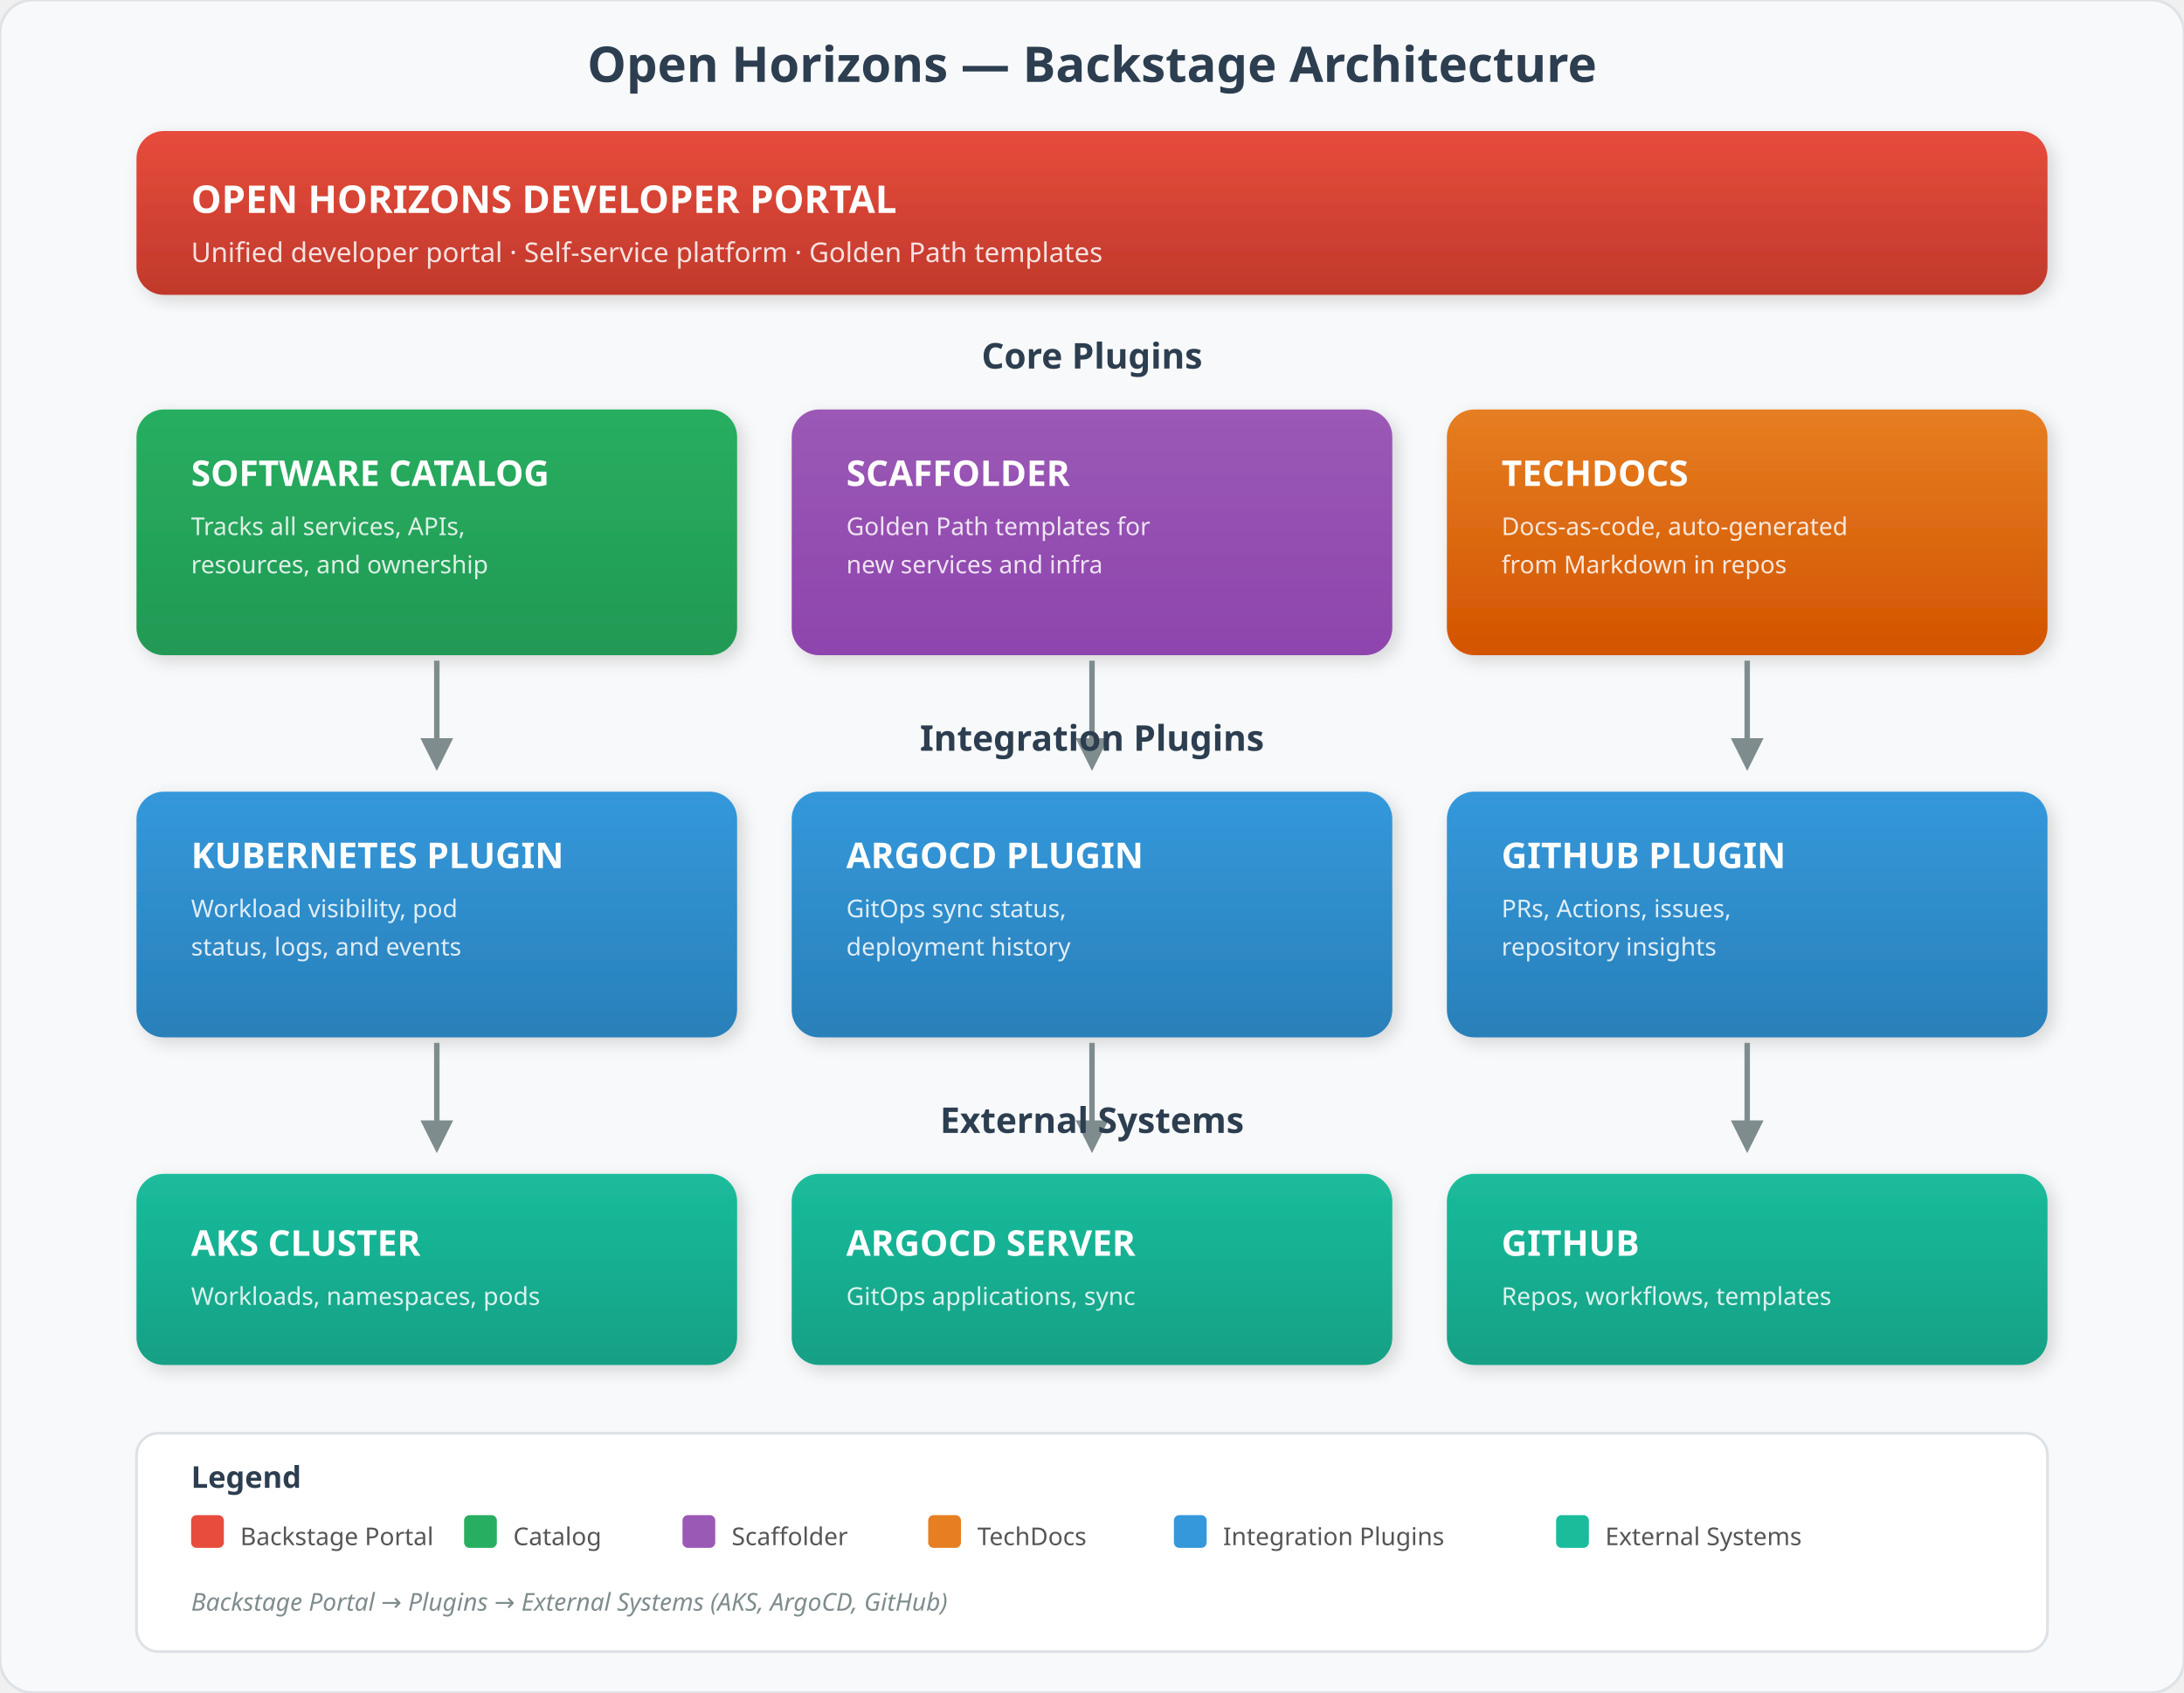
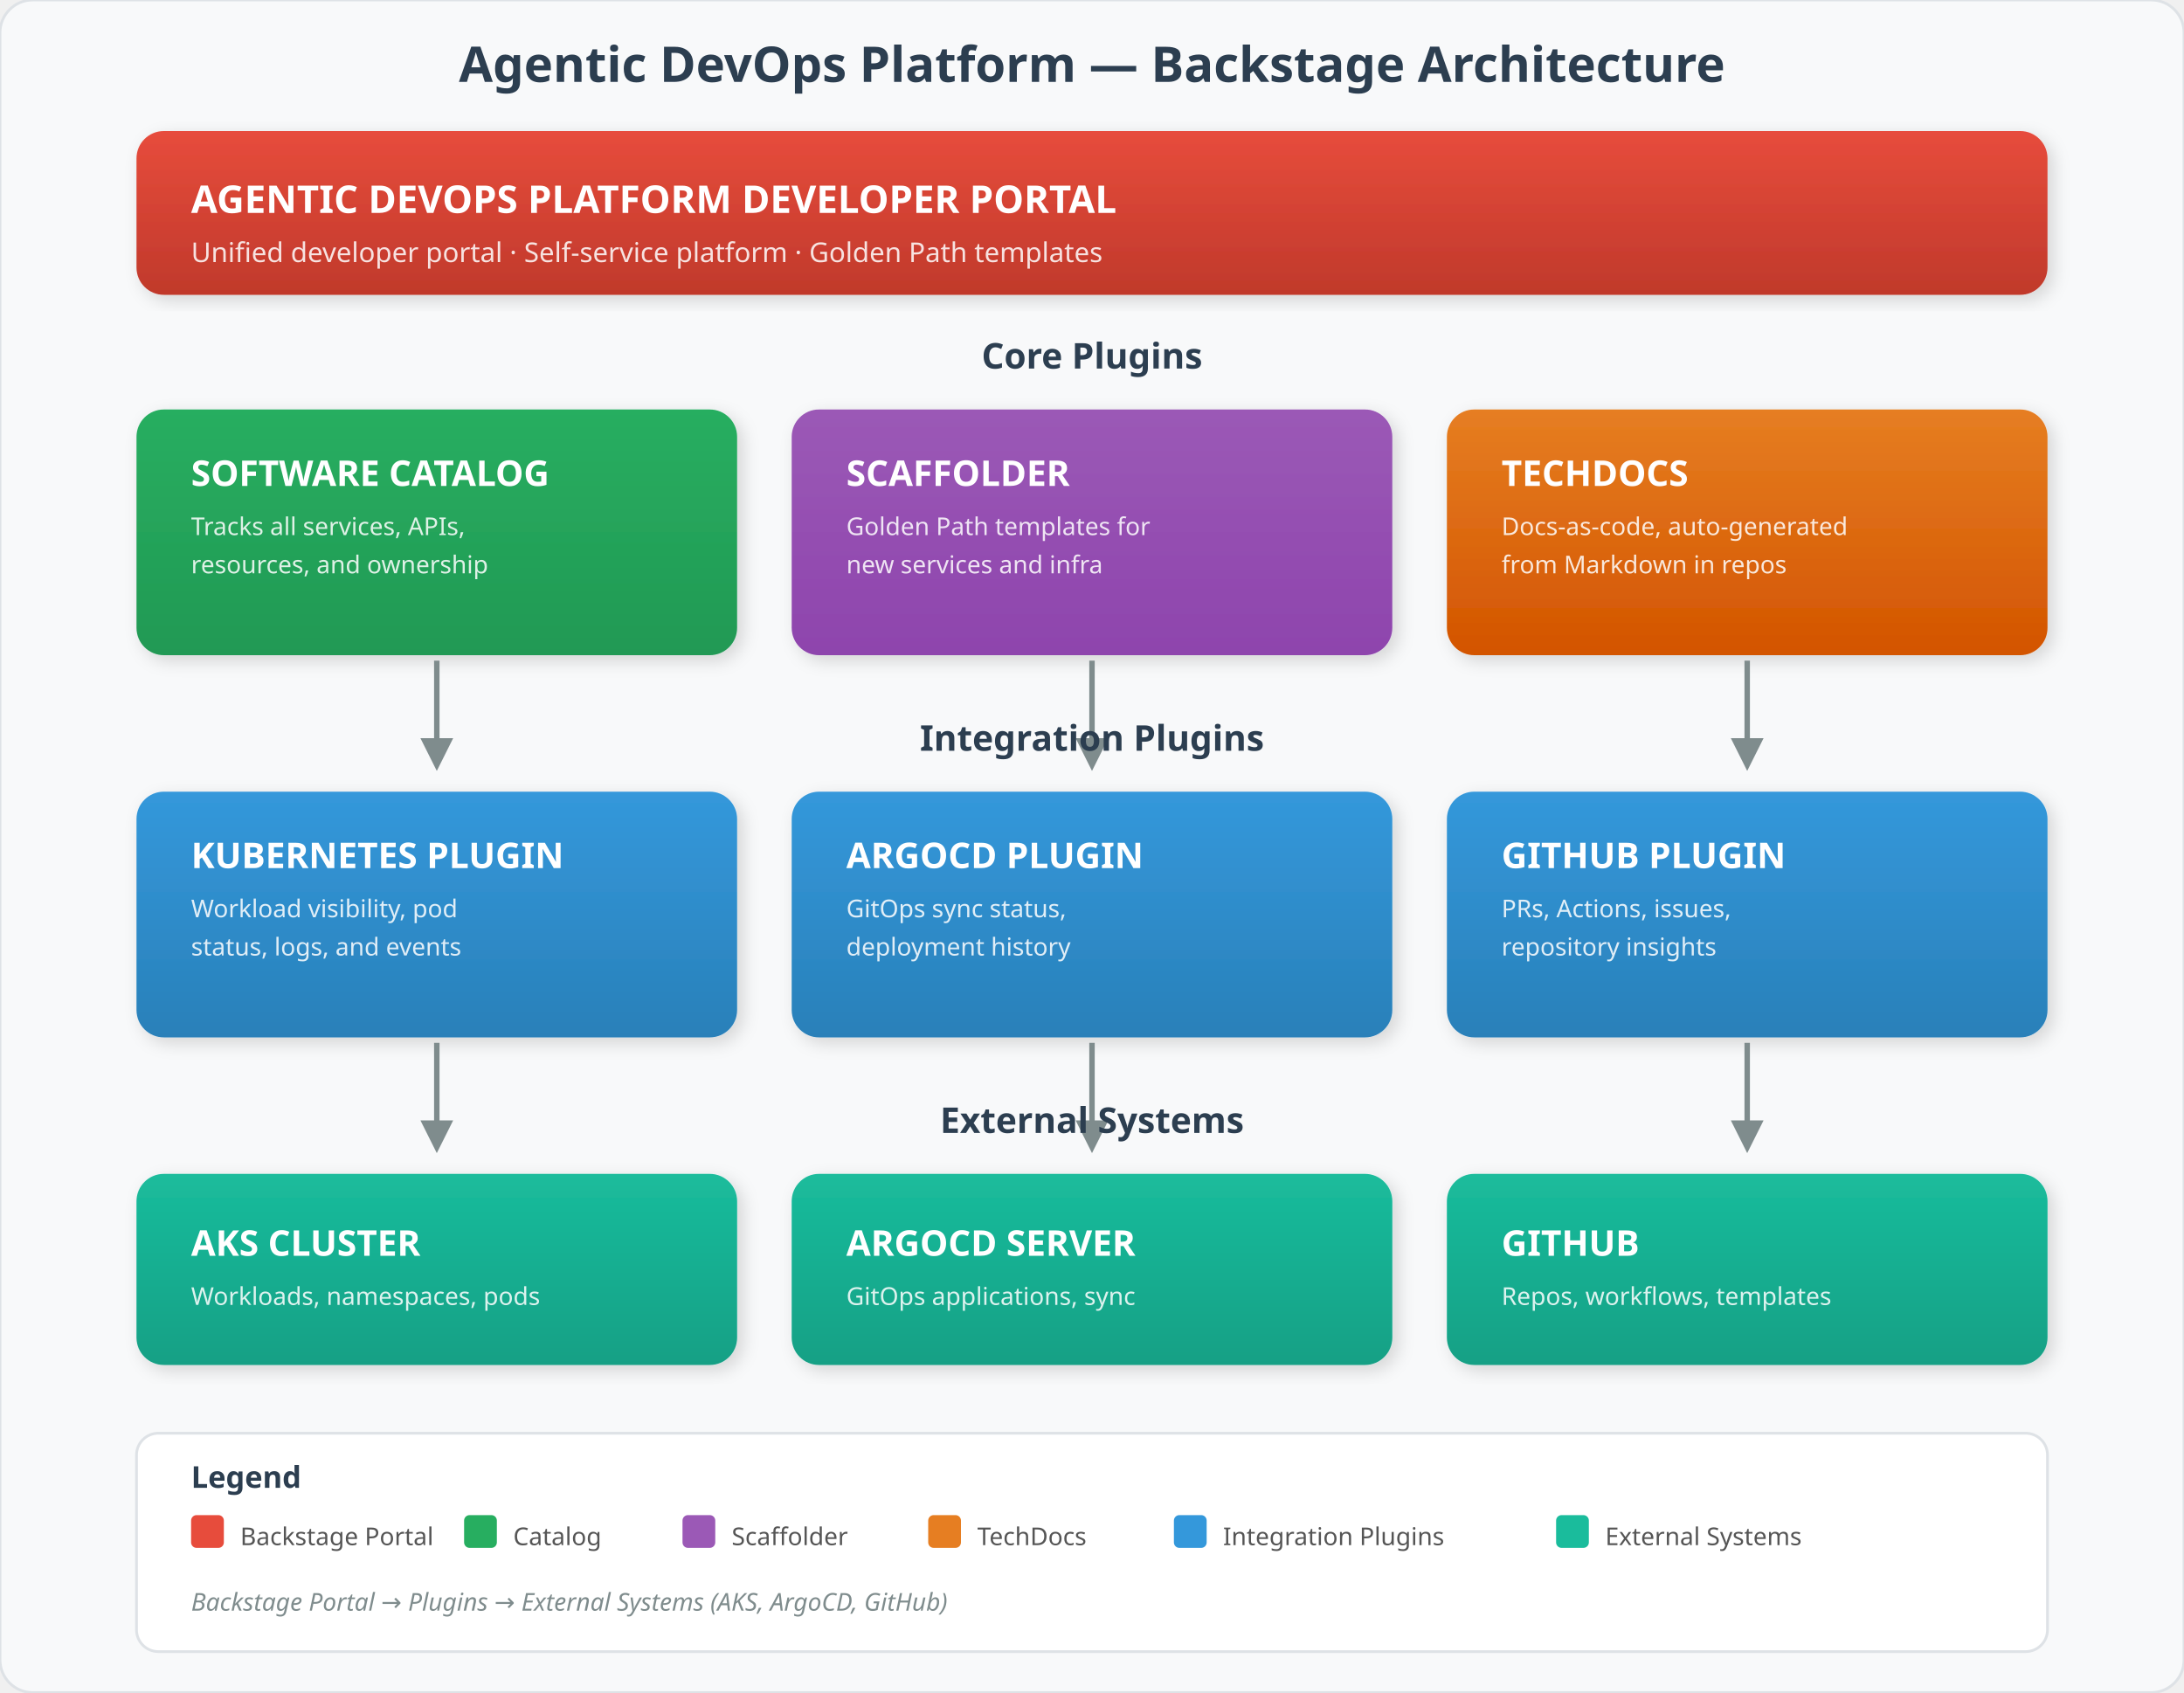
<svg xmlns="http://www.w3.org/2000/svg" viewBox="0 0 800 620" font-family="Segoe UI, sans-serif">
  <defs>
    <linearGradient id="bsg" x1="0" y1="0" x2="0" y2="1">
      <stop offset="0%" stop-color="#e74c3c" />
      <stop offset="100%" stop-color="#c0392b" />
    </linearGradient>
    <linearGradient id="plug" x1="0" y1="0" x2="0" y2="1">
      <stop offset="0%" stop-color="#3498db" />
      <stop offset="100%" stop-color="#2980b9" />
    </linearGradient>
    <linearGradient id="catg" x1="0" y1="0" x2="0" y2="1">
      <stop offset="0%" stop-color="#27ae60" />
      <stop offset="100%" stop-color="#229954" />
    </linearGradient>
    <linearGradient id="scfg" x1="0" y1="0" x2="0" y2="1">
      <stop offset="0%" stop-color="#9b59b6" />
      <stop offset="100%" stop-color="#8e44ad" />
    </linearGradient>
    <linearGradient id="tdg" x1="0" y1="0" x2="0" y2="1">
      <stop offset="0%" stop-color="#e67e22" />
      <stop offset="100%" stop-color="#d35400" />
    </linearGradient>
    <linearGradient id="extg" x1="0" y1="0" x2="0" y2="1">
      <stop offset="0%" stop-color="#1abc9c" />
      <stop offset="100%" stop-color="#16a085" />
    </linearGradient>
    <filter id="ds">
      <feDropShadow dx="2" dy="2" stdDeviation="3" flood-opacity="0.15" />
    </filter>
    <marker id="arr" viewBox="0 0 10 10" refX="8" refY="5" markerWidth="6" markerHeight="6" orient="auto">
      <path d="M 0 0 L 10 5 L 0 10 z" fill="#7f8c8d" />
    </marker>
  </defs>
  <rect width="800" height="620" rx="12" fill="#f8f9fa" stroke="#dee2e6" />
-   <text x="400" y="30" text-anchor="middle" font-size="18" font-weight="700" fill="#2c3e50">Open Horizons — Backstage Architecture</text>
+   <text x="400" y="30" text-anchor="middle" font-size="18" font-weight="700" fill="#2c3e50">Agentic DevOps Platform — Backstage Architecture</text>
  <rect x="50" y="48" width="700" height="60" rx="10" fill="url(#bsg)" filter="url(#ds)" />
-   <text x="70" y="78" font-size="14" font-weight="700" fill="#fff">OPEN HORIZONS DEVELOPER PORTAL</text>
+   <text x="70" y="78" font-size="14" font-weight="700" fill="#fff">AGENTIC DEVOPS PLATFORM DEVELOPER PORTAL</text>
  <text x="70" y="96" font-size="10" fill="rgba(255,255,255,0.85)">Unified developer portal · Self-service platform · Golden Path templates</text>
  <text x="400" y="135" text-anchor="middle" font-size="13" font-weight="600" fill="#2c3e50">Core Plugins</text>
  <rect x="50" y="150" width="220" height="90" rx="10" fill="url(#catg)" filter="url(#ds)" />
  <text x="70" y="178" font-size="13" font-weight="700" fill="#fff">SOFTWARE CATALOG</text>
  <text x="70" y="196" font-size="9" fill="rgba(255,255,255,0.85)">Tracks all services, APIs,</text>
  <text x="70" y="210" font-size="9" fill="rgba(255,255,255,0.85)">resources, and ownership</text>
  <rect x="290" y="150" width="220" height="90" rx="10" fill="url(#scfg)" filter="url(#ds)" />
  <text x="310" y="178" font-size="13" font-weight="700" fill="#fff">SCAFFOLDER</text>
  <text x="310" y="196" font-size="9" fill="rgba(255,255,255,0.85)">Golden Path templates for</text>
  <text x="310" y="210" font-size="9" fill="rgba(255,255,255,0.85)">new services and infra</text>
  <rect x="530" y="150" width="220" height="90" rx="10" fill="url(#tdg)" filter="url(#ds)" />
  <text x="550" y="178" font-size="13" font-weight="700" fill="#fff">TECHDOCS</text>
  <text x="550" y="196" font-size="9" fill="rgba(255,255,255,0.85)">Docs-as-code, auto-generated</text>
  <text x="550" y="210" font-size="9" fill="rgba(255,255,255,0.85)">from Markdown in repos</text>
  <line x1="160" y1="242" x2="160" y2="280" stroke="#7f8c8d" stroke-width="2" marker-end="url(#arr)" />
  <line x1="400" y1="242" x2="400" y2="280" stroke="#7f8c8d" stroke-width="2" marker-end="url(#arr)" />
  <line x1="640" y1="242" x2="640" y2="280" stroke="#7f8c8d" stroke-width="2" marker-end="url(#arr)" />
  <text x="400" y="275" text-anchor="middle" font-size="13" font-weight="600" fill="#2c3e50">Integration Plugins</text>
  <rect x="50" y="290" width="220" height="90" rx="10" fill="url(#plug)" filter="url(#ds)" />
  <text x="70" y="318" font-size="13" font-weight="700" fill="#fff">KUBERNETES PLUGIN</text>
  <text x="70" y="336" font-size="9" fill="rgba(255,255,255,0.85)">Workload visibility, pod</text>
  <text x="70" y="350" font-size="9" fill="rgba(255,255,255,0.85)">status, logs, and events</text>
  <rect x="290" y="290" width="220" height="90" rx="10" fill="url(#plug)" filter="url(#ds)" />
  <text x="310" y="318" font-size="13" font-weight="700" fill="#fff">ARGOCD PLUGIN</text>
  <text x="310" y="336" font-size="9" fill="rgba(255,255,255,0.85)">GitOps sync status,</text>
  <text x="310" y="350" font-size="9" fill="rgba(255,255,255,0.85)">deployment history</text>
  <rect x="530" y="290" width="220" height="90" rx="10" fill="url(#plug)" filter="url(#ds)" />
  <text x="550" y="318" font-size="13" font-weight="700" fill="#fff">GITHUB PLUGIN</text>
  <text x="550" y="336" font-size="9" fill="rgba(255,255,255,0.85)">PRs, Actions, issues,</text>
  <text x="550" y="350" font-size="9" fill="rgba(255,255,255,0.85)">repository insights</text>
  <line x1="160" y1="382" x2="160" y2="420" stroke="#7f8c8d" stroke-width="2" marker-end="url(#arr)" />
  <line x1="400" y1="382" x2="400" y2="420" stroke="#7f8c8d" stroke-width="2" marker-end="url(#arr)" />
  <line x1="640" y1="382" x2="640" y2="420" stroke="#7f8c8d" stroke-width="2" marker-end="url(#arr)" />
  <text x="400" y="415" text-anchor="middle" font-size="13" font-weight="600" fill="#2c3e50">External Systems</text>
  <rect x="50" y="430" width="220" height="70" rx="10" fill="url(#extg)" filter="url(#ds)" />
  <text x="70" y="460" font-size="13" font-weight="700" fill="#fff">AKS CLUSTER</text>
  <text x="70" y="478" font-size="9" fill="rgba(255,255,255,0.85)">Workloads, namespaces, pods</text>
  <rect x="290" y="430" width="220" height="70" rx="10" fill="url(#extg)" filter="url(#ds)" />
  <text x="310" y="460" font-size="13" font-weight="700" fill="#fff">ARGOCD SERVER</text>
  <text x="310" y="478" font-size="9" fill="rgba(255,255,255,0.85)">GitOps applications, sync</text>
  <rect x="530" y="430" width="220" height="70" rx="10" fill="url(#extg)" filter="url(#ds)" />
  <text x="550" y="460" font-size="13" font-weight="700" fill="#fff">GITHUB</text>
  <text x="550" y="478" font-size="9" fill="rgba(255,255,255,0.85)">Repos, workflows, templates</text>
  <rect x="50" y="525" width="700" height="80" rx="8" fill="#fff" stroke="#dee2e6" />
  <text x="70" y="545" font-size="11" font-weight="600" fill="#2c3e50">Legend</text>
  <rect x="70" y="555" width="12" height="12" rx="2" fill="#e74c3c" />
  <text x="88" y="566" font-size="9" fill="#555">Backstage Portal</text>
  <rect x="170" y="555" width="12" height="12" rx="2" fill="#27ae60" />
  <text x="188" y="566" font-size="9" fill="#555">Catalog</text>
  <rect x="250" y="555" width="12" height="12" rx="2" fill="#9b59b6" />
  <text x="268" y="566" font-size="9" fill="#555">Scaffolder</text>
  <rect x="340" y="555" width="12" height="12" rx="2" fill="#e67e22" />
  <text x="358" y="566" font-size="9" fill="#555">TechDocs</text>
  <rect x="430" y="555" width="12" height="12" rx="2" fill="#3498db" />
  <text x="448" y="566" font-size="9" fill="#555">Integration Plugins</text>
  <rect x="570" y="555" width="12" height="12" rx="2" fill="#1abc9c" />
  <text x="588" y="566" font-size="9" fill="#555">External Systems</text>
  <text x="70" y="590" font-size="9" fill="#7f8c8d" font-style="italic">Backstage Portal → Plugins → External Systems (AKS, ArgoCD, GitHub)</text>
</svg>
